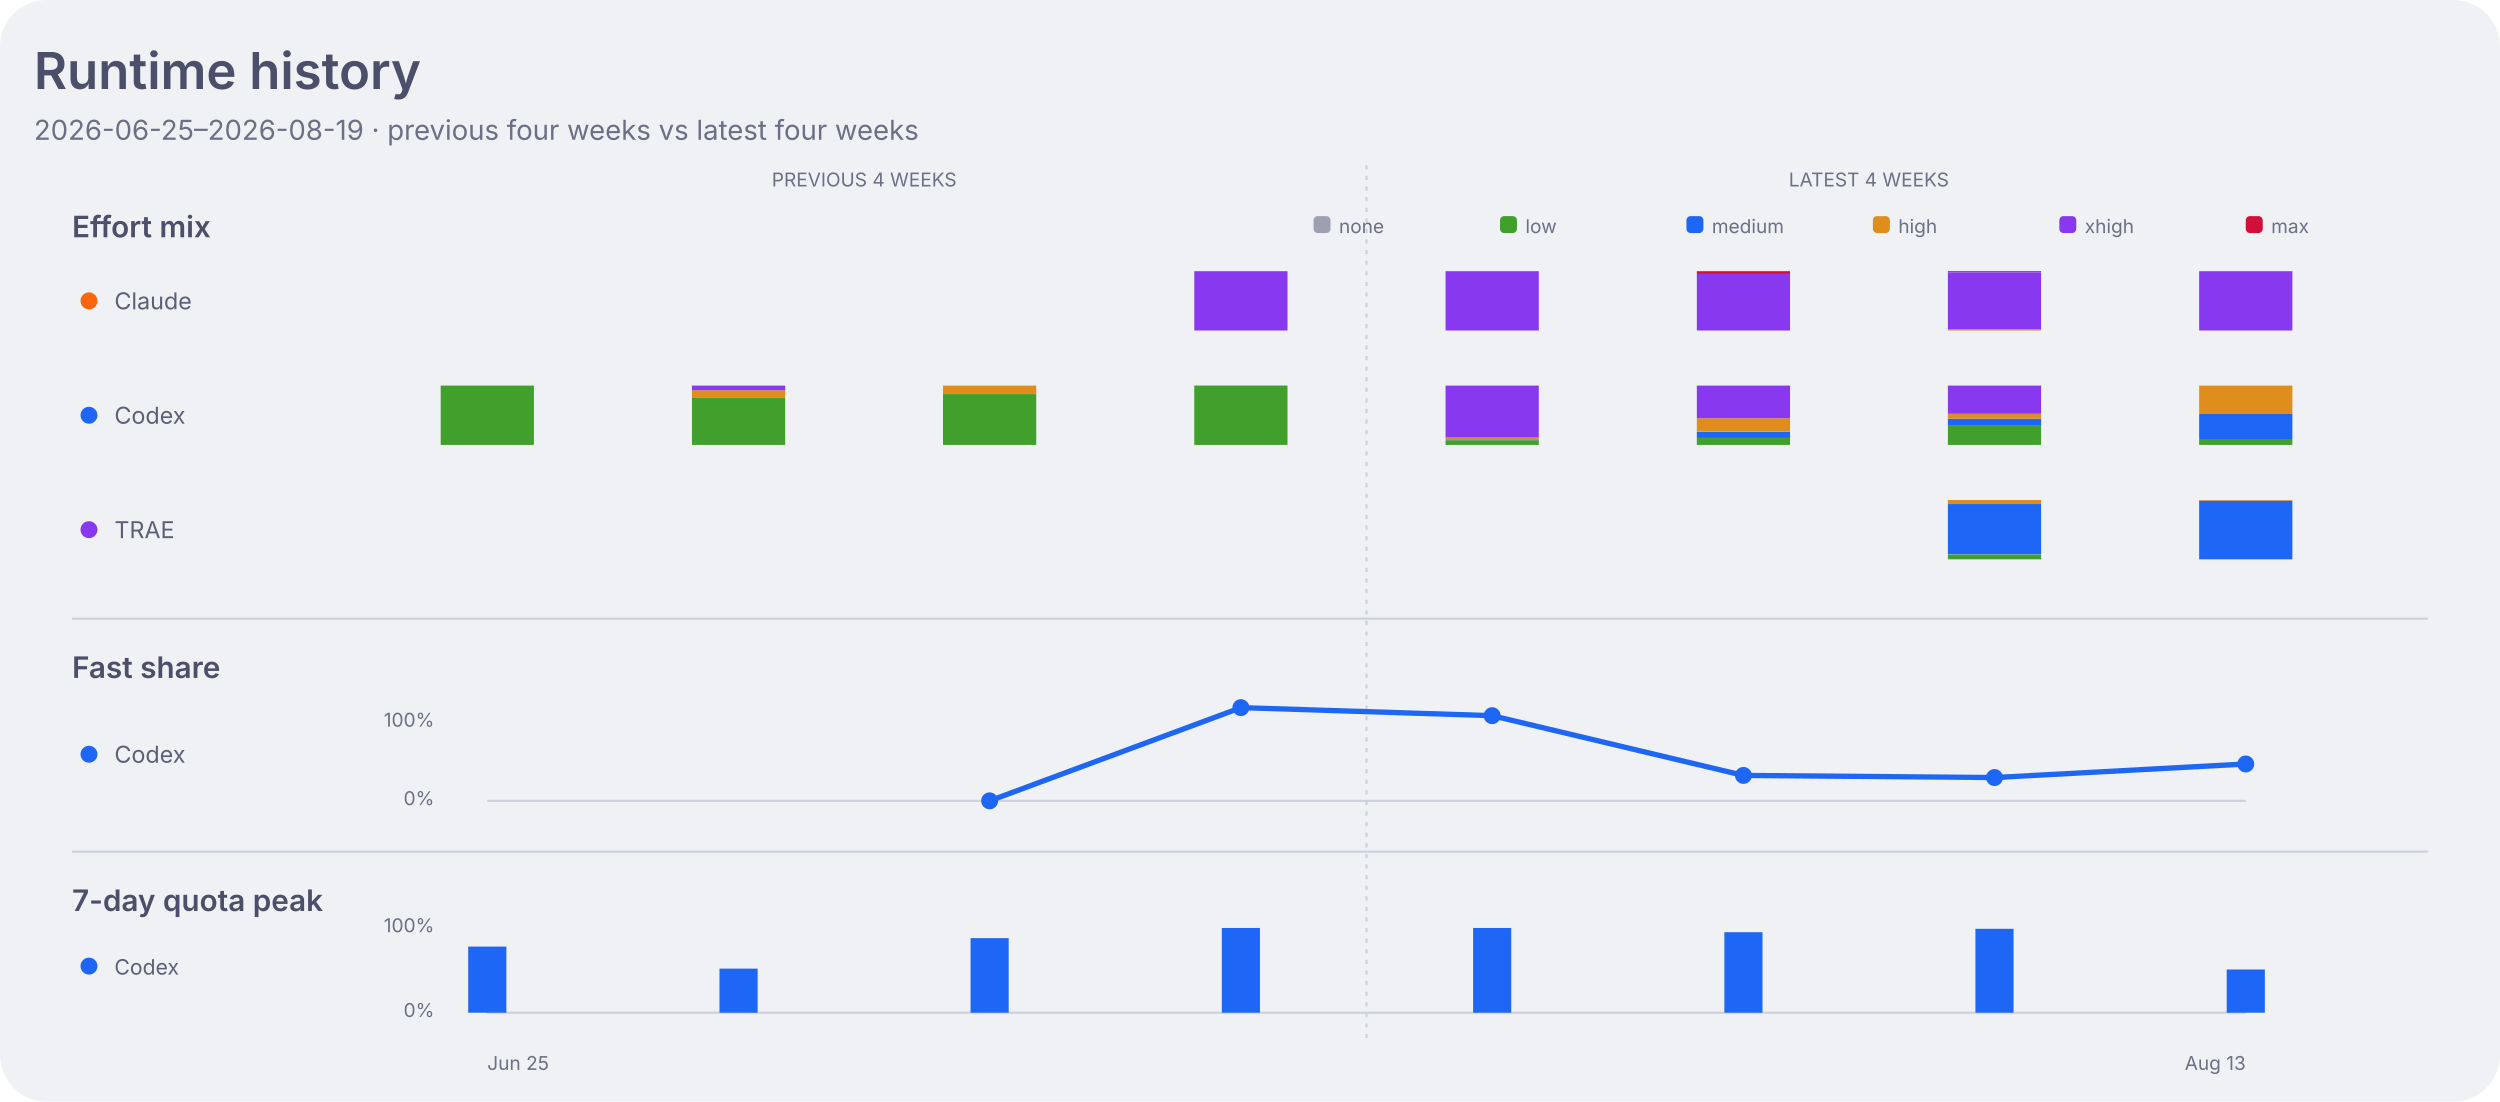
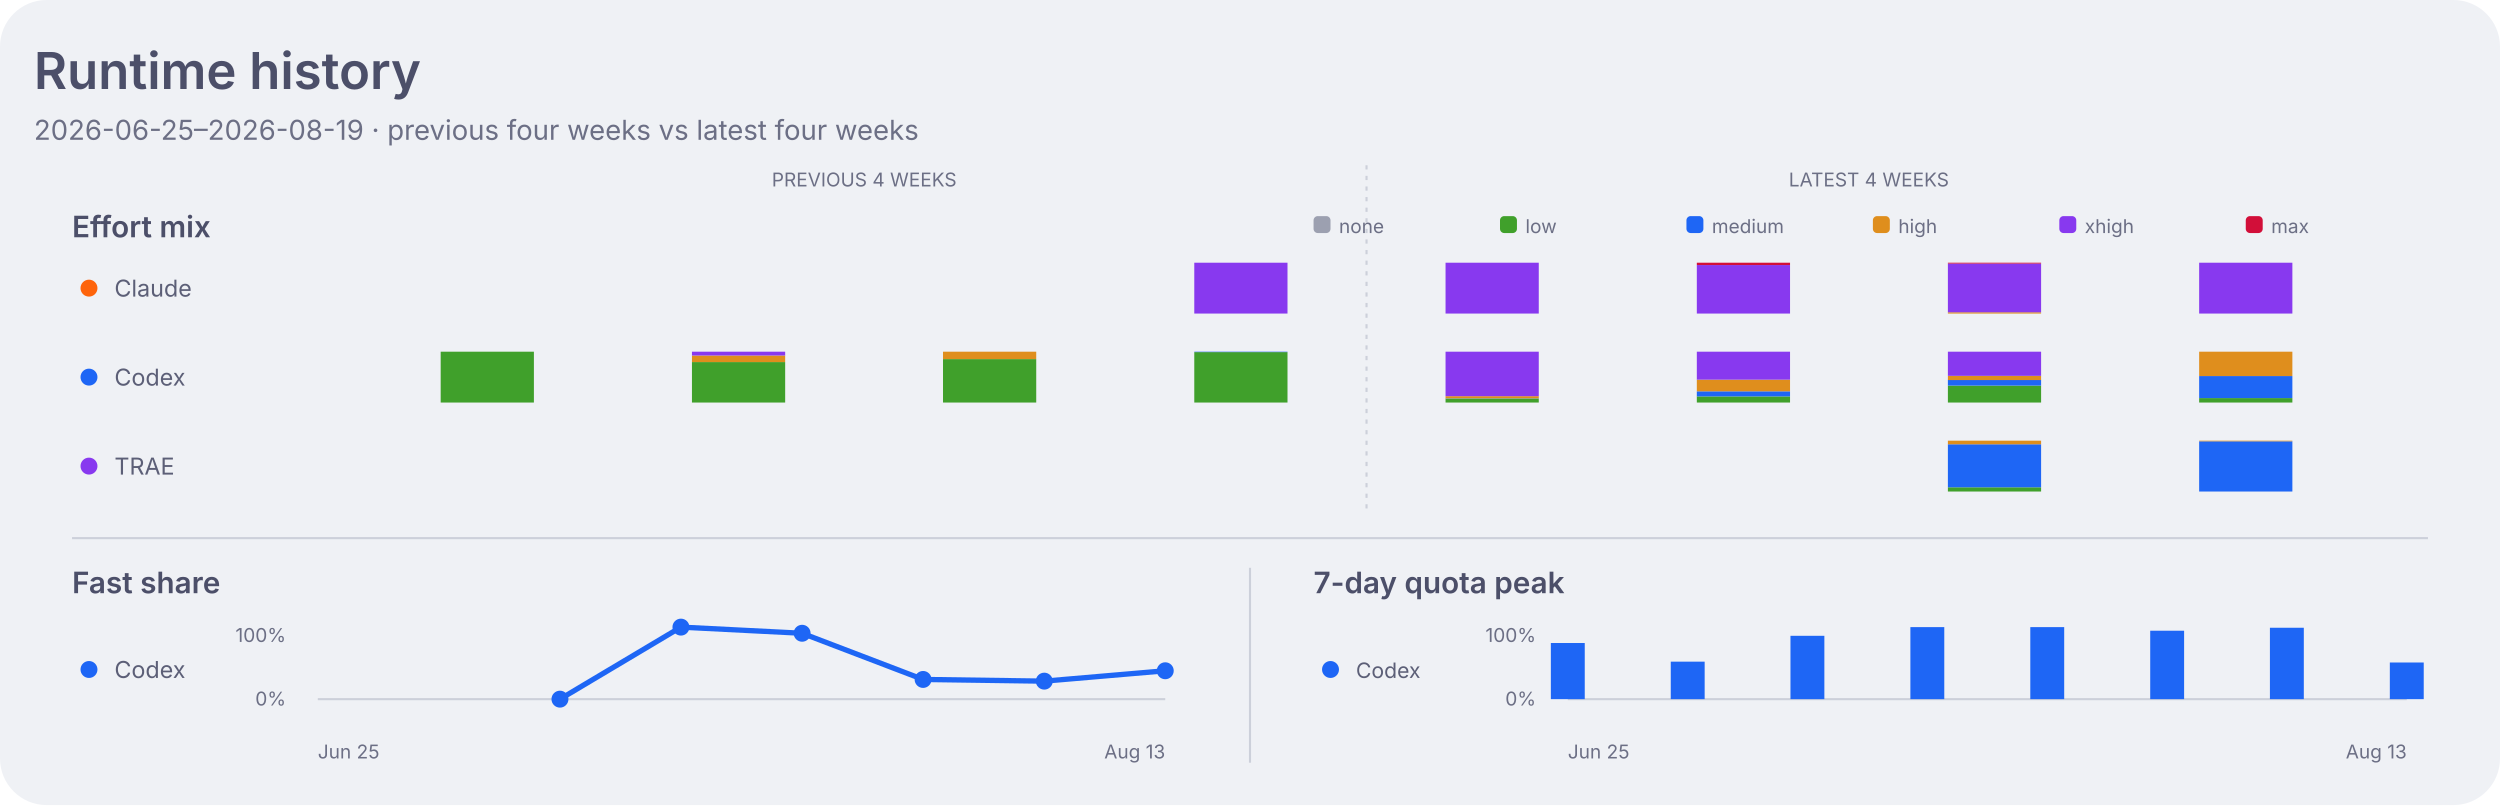
- <svg xmlns="http://www.w3.org/2000/svg" width="1180" height="520" viewBox="0 0 1180 520" role="img" aria-labelledby="title desc">
+ <svg xmlns="http://www.w3.org/2000/svg" width="1180" height="380" viewBox="0 0 1180 380" role="img" aria-labelledby="title desc">
  <style>
    .dashboard-background { fill: #eff1f5; }
    .dashboard-panel { fill: #e6e9ef; }
    .dashboard-primary { fill: #4c4f69; }
    .dashboard-secondary { fill: #5c5f77; }
    .dashboard-muted { fill: #6c6f85; }
    .dashboard-accent { fill: #179299; }
    .dashboard-border { stroke: #ccd0da; }
    .agent-claude { fill: #fe640b; }
    .agent-codex { fill: #1e66f5; }
    .agent-traex { fill: #8839ef; }
    .agent-legacy { fill: #6c6f85; }
    .series-0 { fill: #1e66f5; }
    .series-1 { fill: #fe640b; }
    .series-2 { fill: #40a02b; }
    .series-3 { fill: #8839ef; }
    .series-other { fill: #9ca0b0; }
    .signal-level-1 { fill: #179299; fill-opacity: 0.22; }
    .signal-level-2 { fill: #179299; fill-opacity: 0.45; }
    .signal-level-3 { fill: #179299; fill-opacity: 0.68; }
    .signal-level-4 { fill: #179299; }
    .effort-none { fill: #9ca0b0; }
    .effort-low { fill: #40a02b; }
    .effort-medium { fill: #1e66f5; }
    .effort-high { fill: #df8e1d; }
    .effort-xhigh { fill: #8839ef; }
    .effort-max { fill: #d20f39; }
    .line-codex { fill: none; stroke: #1e66f5; }
    .component-input { fill: #40a02b; }
    .component-output { fill: #df8e1d; }
    .component-cache-write { fill: #179299; }
    .component-cache-read { fill: #7287fd; }
    .heatmap-level-0 { fill: #ccd0da; }
    .heatmap-level-1 { fill: #179299; fill-opacity: 0.25; }
    .heatmap-level-2 { fill: #179299; fill-opacity: 0.5; }
    .heatmap-level-3 { fill: #179299; fill-opacity: 0.75; }
    .heatmap-level-4 { fill: #179299; }
    @media (prefers-color-scheme: dark) {
      .dashboard-background { fill: #1e1e2e; }
      .dashboard-panel { fill: #181825; }
      .dashboard-primary { fill: #cdd6f4; }
      .dashboard-secondary { fill: #bac2de; }
      .dashboard-muted { fill: #a6adc8; }
      .dashboard-accent { fill: #94e2d5; }
      .dashboard-border { stroke: #313244; }
      .agent-claude { fill: #fab387; }
      .agent-codex { fill: #89b4fa; }
      .agent-traex { fill: #cba6f7; }
      .agent-legacy { fill: #a6adc8; }
      .series-0 { fill: #89b4fa; }
      .series-1 { fill: #fab387; }
      .series-2 { fill: #a6e3a1; }
      .series-3 { fill: #cba6f7; }
      .series-other { fill: #7f849c; }
      .signal-level-1 { fill: #94e2d5; fill-opacity: 0.22; }
      .signal-level-2 { fill: #94e2d5; fill-opacity: 0.45; }
      .signal-level-3 { fill: #94e2d5; fill-opacity: 0.68; }
      .signal-level-4 { fill: #94e2d5; }
      .effort-none { fill: #7f849c; }
      .effort-low { fill: #a6e3a1; }
      .effort-medium { fill: #89b4fa; }
      .effort-high { fill: #f9e2af; }
      .effort-xhigh { fill: #cba6f7; }
      .effort-max { fill: #f38ba8; }
      .line-codex { fill: none; stroke: #89b4fa; }
      .component-input { fill: #a6e3a1; }
      .component-output { fill: #f9e2af; }
      .component-cache-write { fill: #94e2d5; }
      .component-cache-read { fill: #b4befe; }
      .heatmap-level-0 { fill: #313244; }
      .heatmap-level-1 { fill: #94e2d5; fill-opacity: 0.25; }
      .heatmap-level-2 { fill: #94e2d5; fill-opacity: 0.5; }
      .heatmap-level-3 { fill: #94e2d5; fill-opacity: 0.75; }
      .heatmap-level-4 { fill: #94e2d5; }
    }
  </style>
-   <rect class="dashboard-background" width="1180" height="520" rx="22" />
+   <rect class="dashboard-background" width="1180" height="380" rx="22" />
  <text class="dashboard-primary" x="16" y="42" font-family="-apple-system,BlinkMacSystemFont,Segoe UI,sans-serif" font-size="24" font-weight="600">Runtime history</text>
  <text class="dashboard-muted" x="16" y="66" font-family="-apple-system,BlinkMacSystemFont,Segoe UI,sans-serif" font-size="13">2026-06-25–2026-08-19 · previous four weeks vs latest four weeks</text>
  <text class="dashboard-muted" x="407.9" y="88" text-anchor="middle" font-family="-apple-system,BlinkMacSystemFont,Segoe UI,sans-serif" font-size="9">PREVIOUS 4 WEEKS</text>
  <text class="dashboard-muted" x="882.1" y="88" text-anchor="middle" font-family="-apple-system,BlinkMacSystemFont,Segoe UI,sans-serif" font-size="9">LATEST 4 WEEKS</text>
-   <line class="dashboard-border" x1="645.0" y1="78" x2="645.0" y2="490" stroke-width="1" stroke-dasharray="2 3" />
+   <line class="dashboard-border" x1="645.0" y1="78" x2="645.0" y2="242" stroke-width="1" stroke-dasharray="2 3" />
  <text class="dashboard-primary" x="34" y="112" font-family="-apple-system,BlinkMacSystemFont,Segoe UI,sans-serif" font-size="14" font-weight="600">Effort mix</text>
  <rect class="effort-none" x="620" y="102" width="8" height="8" rx="2" />
  <text class="dashboard-muted" x="632" y="110" font-family="-apple-system,BlinkMacSystemFont,Segoe UI,sans-serif" font-size="9">none</text>
  <rect class="effort-low" x="708" y="102" width="8" height="8" rx="2" />
  <text class="dashboard-muted" x="720" y="110" font-family="-apple-system,BlinkMacSystemFont,Segoe UI,sans-serif" font-size="9">low</text>
  <rect class="effort-medium" x="796" y="102" width="8" height="8" rx="2" />
  <text class="dashboard-muted" x="808" y="110" font-family="-apple-system,BlinkMacSystemFont,Segoe UI,sans-serif" font-size="9">medium</text>
  <rect class="effort-high" x="884" y="102" width="8" height="8" rx="2" />
  <text class="dashboard-muted" x="896" y="110" font-family="-apple-system,BlinkMacSystemFont,Segoe UI,sans-serif" font-size="9">high</text>
  <rect class="effort-xhigh" x="972" y="102" width="8" height="8" rx="2" />
  <text class="dashboard-muted" x="984" y="110" font-family="-apple-system,BlinkMacSystemFont,Segoe UI,sans-serif" font-size="9">xhigh</text>
  <rect class="effort-max" x="1060" y="102" width="8" height="8" rx="2" />
  <text class="dashboard-muted" x="1072" y="110" font-family="-apple-system,BlinkMacSystemFont,Segoe UI,sans-serif" font-size="9">max</text>
-   <circle class="agent-claude" cx="42" cy="142" r="4" />
-   <text class="dashboard-secondary" x="54" y="146" font-family="-apple-system,BlinkMacSystemFont,Segoe UI,sans-serif" font-size="11">Claude</text>
-   <rect class="effort-xhigh" x="563.7" y="128.0" width="44" height="28.0" data-agent="claude" data-effort="xhigh" data-week="2026-07-16">
-     </rect>
-   <rect class="effort-xhigh" x="682.3" y="128.0" width="44" height="28.0" data-agent="claude" data-effort="xhigh" data-week="2026-07-23">
-     </rect>
-   <rect class="effort-xhigh" x="800.9" y="129.3" width="44" height="26.7" data-agent="claude" data-effort="xhigh" data-week="2026-07-30">
-     </rect>
-   <rect class="effort-max" x="800.9" y="128.0" width="44" height="1.3" data-agent="claude" data-effort="max" data-week="2026-07-30">
-     </rect>
-   <rect class="effort-high" x="919.4" y="155.3" width="44" height="0.7" data-agent="claude" data-effort="high" data-week="2026-08-06">
-     </rect>
-   <rect class="effort-xhigh" x="919.4" y="128.5" width="44" height="26.8" data-agent="claude" data-effort="xhigh" data-week="2026-08-06">
-     </rect>
-   <rect class="effort-max" x="919.4" y="128.0" width="44" height="0.4" data-agent="claude" data-effort="max" data-week="2026-08-06">
-     </rect>
-   <rect class="effort-xhigh" x="1038.0" y="128.0" width="44" height="28.0" data-agent="claude" data-effort="xhigh" data-week="2026-08-13">
-     </rect>
-   <circle class="agent-codex" cx="42" cy="196" r="4" />
-   <text class="dashboard-secondary" x="54" y="200" font-family="-apple-system,BlinkMacSystemFont,Segoe UI,sans-serif" font-size="11">Codex</text>
-   <rect class="effort-low" x="208.0" y="182.0" width="44" height="28.0" data-agent="codex" data-effort="low" data-week="2026-06-25">
-     </rect>
-   <rect class="effort-low" x="326.6" y="187.7" width="44" height="22.3" data-agent="codex" data-effort="low" data-week="2026-07-02">
-     </rect>
-   <rect class="effort-high" x="326.6" y="184.2" width="44" height="3.6" data-agent="codex" data-effort="high" data-week="2026-07-02">
-     </rect>
-   <rect class="effort-xhigh" x="326.6" y="182.0" width="44" height="2.2" data-agent="codex" data-effort="xhigh" data-week="2026-07-02">
-     </rect>
-   <rect class="effort-low" x="445.1" y="186.0" width="44" height="24.0" data-agent="codex" data-effort="low" data-week="2026-07-09">
-     </rect>
-   <rect class="effort-high" x="445.1" y="182.0" width="44" height="4.0" data-agent="codex" data-effort="high" data-week="2026-07-09">
-     </rect>
-   <rect class="effort-low" x="563.7" y="182.2" width="44" height="27.8" data-agent="codex" data-effort="low" data-week="2026-07-16">
-     </rect>
-   <rect class="effort-medium" x="563.7" y="182.0" width="44" height="0.2" data-agent="codex" data-effort="medium" data-week="2026-07-16">
-     </rect>
-   <rect class="effort-low" x="682.3" y="207.8" width="44" height="2.2" data-agent="codex" data-effort="low" data-week="2026-07-23">
-     </rect>
-   <rect class="effort-medium" x="682.3" y="207.7" width="44" height="0.1" data-agent="codex" data-effort="medium" data-week="2026-07-23">
-     </rect>
-   <rect class="effort-high" x="682.3" y="206.5" width="44" height="1.2" data-agent="codex" data-effort="high" data-week="2026-07-23">
-     </rect>
-   <rect class="effort-xhigh" x="682.3" y="182.0" width="44" height="24.5" data-agent="codex" data-effort="xhigh" data-week="2026-07-23">
-     </rect>
-   <rect class="effort-low" x="800.9" y="206.6" width="44" height="3.4" data-agent="codex" data-effort="low" data-week="2026-07-30">
-     </rect>
-   <rect class="effort-medium" x="800.9" y="203.9" width="44" height="2.8" data-agent="codex" data-effort="medium" data-week="2026-07-30">
-     </rect>
-   <rect class="effort-high" x="800.9" y="197.4" width="44" height="6.4" data-agent="codex" data-effort="high" data-week="2026-07-30">
-     </rect>
-   <rect class="effort-xhigh" x="800.9" y="182.0" width="44" height="15.4" data-agent="codex" data-effort="xhigh" data-week="2026-07-30">
-     </rect>
-   <rect class="effort-low" x="919.4" y="200.7" width="44" height="9.3" data-agent="codex" data-effort="low" data-week="2026-08-06">
-     </rect>
-   <rect class="effort-medium" x="919.4" y="197.6" width="44" height="3.2" data-agent="codex" data-effort="medium" data-week="2026-08-06">
-     </rect>
-   <rect class="effort-high" x="919.4" y="195.3" width="44" height="2.3" data-agent="codex" data-effort="high" data-week="2026-08-06">
-     </rect>
-   <rect class="effort-xhigh" x="919.4" y="182.0" width="44" height="13.3" data-agent="codex" data-effort="xhigh" data-week="2026-08-06">
-     </rect>
-   <rect class="effort-low" x="1038.0" y="207.6" width="44" height="2.4" data-agent="codex" data-effort="low" data-week="2026-08-13">
-     </rect>
-   <rect class="effort-medium" x="1038.0" y="195.4" width="44" height="12.2" data-agent="codex" data-effort="medium" data-week="2026-08-13">
-     </rect>
-   <rect class="effort-high" x="1038.0" y="182.0" width="44" height="13.4" data-agent="codex" data-effort="high" data-week="2026-08-13">
-     </rect>
-   <circle class="agent-traex" cx="42" cy="250" r="4" />
-   <text class="dashboard-secondary" x="54" y="254" font-family="-apple-system,BlinkMacSystemFont,Segoe UI,sans-serif" font-size="11">TRAE</text>
-   <rect class="effort-low" x="919.4" y="261.7" width="44" height="2.3" data-agent="traex" data-effort="low" data-week="2026-08-06">
-     </rect>
-   <rect class="effort-medium" x="919.4" y="237.9" width="44" height="23.7" data-agent="traex" data-effort="medium" data-week="2026-08-06">
-     </rect>
-   <rect class="effort-high" x="919.4" y="236.0" width="44" height="1.9" data-agent="traex" data-effort="high" data-week="2026-08-06">
-     </rect>
-   <rect class="effort-medium" x="1038.0" y="236.3" width="44" height="27.7" data-agent="traex" data-effort="medium" data-week="2026-08-13">
-     </rect>
-   <rect class="effort-high" x="1038.0" y="236.0" width="44" height="0.3" data-agent="traex" data-effort="high" data-week="2026-08-13">
-     </rect>
-   <line class="dashboard-border" x1="34" y1="292" x2="1146" y2="292" stroke-width="1" />
-   <text class="dashboard-primary" x="34" y="320" font-family="-apple-system,BlinkMacSystemFont,Segoe UI,sans-serif" font-size="14" font-weight="600">Fast share</text>
-   <circle class="agent-codex" cx="42" cy="356" r="4" />
-   <text class="dashboard-secondary" x="54" y="360" font-family="-apple-system,BlinkMacSystemFont,Segoe UI,sans-serif" font-size="11">Codex</text>
-   <text class="dashboard-muted" x="205" y="343" text-anchor="end" font-family="-apple-system,BlinkMacSystemFont,Segoe UI,sans-serif" font-size="9">100%</text>
-   <text class="dashboard-muted" x="205" y="380" text-anchor="end" font-family="-apple-system,BlinkMacSystemFont,Segoe UI,sans-serif" font-size="9">0%</text>
-   <line class="dashboard-border" x1="230.0" y1="378" x2="1060.0" y2="378" stroke-width="1" />
-   <path class="line-codex" d="M 467.1 378.0 L 585.7 334.0 L 704.3 337.8 L 822.9 366.0 L 941.4 367.0 L 1060.0 360.6" stroke-width="2.5" stroke-linecap="round" stroke-linejoin="round" />
-   <circle class="agent-codex" cx="467.1" cy="378.0" r="4">
-     </circle>
-   <circle class="agent-codex" cx="585.7" cy="334.0" r="4">
-     </circle>
-   <circle class="agent-codex" cx="704.3" cy="337.8" r="4">
-     </circle>
-   <circle class="agent-codex" cx="822.9" cy="366.0" r="4">
-     </circle>
-   <circle class="agent-codex" cx="941.4" cy="367.0" r="4">
-     </circle>
-   <circle class="agent-codex" cx="1060.0" cy="360.6" r="4">
-     </circle>
-   <line class="dashboard-border" x1="34" y1="402" x2="1146" y2="402" stroke-width="1" />
-   <text class="dashboard-primary" x="34" y="430" font-family="-apple-system,BlinkMacSystemFont,Segoe UI,sans-serif" font-size="14" font-weight="600">7-day quota peak</text>
-   <circle class="agent-codex" cx="42" cy="456" r="4" />
-   <text class="dashboard-secondary" x="54" y="460" font-family="-apple-system,BlinkMacSystemFont,Segoe UI,sans-serif" font-size="10">Codex</text>
-   <text class="dashboard-muted" x="205" y="440" text-anchor="end" font-family="-apple-system,BlinkMacSystemFont,Segoe UI,sans-serif" font-size="9">100%</text>
-   <text class="dashboard-muted" x="205" y="480" text-anchor="end" font-family="-apple-system,BlinkMacSystemFont,Segoe UI,sans-serif" font-size="9">0%</text>
-   <line class="dashboard-border" x1="230.0" y1="478" x2="1060.0" y2="478" stroke-width="1" />
-   <rect class="agent-codex" x="221.0" y="446.8" width="18" height="31.2" data-agent="codex" data-week="2026-06-25">
-     </rect>
-   <rect class="agent-codex" x="339.6" y="457.2" width="18" height="20.8" data-agent="codex" data-week="2026-07-02">
-     </rect>
-   <rect class="agent-codex" x="458.1" y="442.8" width="18" height="35.2" data-agent="codex" data-week="2026-07-09">
-     </rect>
-   <rect class="agent-codex" x="576.7" y="438.0" width="18" height="40.0" data-agent="codex" data-week="2026-07-16">
-     </rect>
-   <rect class="agent-codex" x="695.3" y="438.0" width="18" height="40.0" data-agent="codex" data-week="2026-07-23">
-     </rect>
-   <rect class="agent-codex" x="813.9" y="440.0" width="18" height="38.0" data-agent="codex" data-week="2026-07-30">
-     </rect>
-   <rect class="agent-codex" x="932.4" y="438.4" width="18" height="39.6" data-agent="codex" data-week="2026-08-06">
-     </rect>
-   <rect class="agent-codex" x="1051.0" y="457.6" width="18" height="20.4" data-agent="codex" data-week="2026-08-13">
-     </rect>
-   <text class="dashboard-muted" x="230.0" y="505" font-family="-apple-system,BlinkMacSystemFont,Segoe UI,sans-serif" font-size="9">Jun 25</text>
-   <text class="dashboard-muted" x="1060.0" y="505" text-anchor="end" font-family="-apple-system,BlinkMacSystemFont,Segoe UI,sans-serif" font-size="9">Aug 13</text>
+   <circle class="agent-claude" cx="42" cy="136" r="4" />
+   <text class="dashboard-secondary" x="54" y="140" font-family="-apple-system,BlinkMacSystemFont,Segoe UI,sans-serif" font-size="11">Claude</text>
+   <rect class="effort-xhigh" x="563.7" y="124.0" width="44" height="24.0" data-agent="claude" data-effort="xhigh" data-week="2026-07-16">
+     </rect>
+   <rect class="effort-xhigh" x="682.3" y="124.0" width="44" height="24.0" data-agent="claude" data-effort="xhigh" data-week="2026-07-23">
+     </rect>
+   <rect class="effort-xhigh" x="800.9" y="125.1" width="44" height="22.9" data-agent="claude" data-effort="xhigh" data-week="2026-07-30">
+     </rect>
+   <rect class="effort-max" x="800.9" y="124.0" width="44" height="1.1" data-agent="claude" data-effort="max" data-week="2026-07-30">
+     </rect>
+   <rect class="effort-high" x="919.4" y="147.4" width="44" height="0.6" data-agent="claude" data-effort="high" data-week="2026-08-06">
+     </rect>
+   <rect class="effort-xhigh" x="919.4" y="124.4" width="44" height="23.0" data-agent="claude" data-effort="xhigh" data-week="2026-08-06">
+     </rect>
+   <rect class="effort-max" x="919.4" y="124.0" width="44" height="0.4" data-agent="claude" data-effort="max" data-week="2026-08-06">
+     </rect>
+   <rect class="effort-xhigh" x="1038.0" y="124.0" width="44" height="24.0" data-agent="claude" data-effort="xhigh" data-week="2026-08-13">
+     </rect>
+   <circle class="agent-codex" cx="42" cy="178" r="4" />
+   <text class="dashboard-secondary" x="54" y="182" font-family="-apple-system,BlinkMacSystemFont,Segoe UI,sans-serif" font-size="11">Codex</text>
+   <rect class="effort-low" x="208.0" y="166.0" width="44" height="24.0" data-agent="codex" data-effort="low" data-week="2026-06-25">
+     </rect>
+   <rect class="effort-low" x="326.6" y="170.9" width="44" height="19.1" data-agent="codex" data-effort="low" data-week="2026-07-02">
+     </rect>
+   <rect class="effort-high" x="326.6" y="167.8" width="44" height="3.1" data-agent="codex" data-effort="high" data-week="2026-07-02">
+     </rect>
+   <rect class="effort-xhigh" x="326.6" y="166.0" width="44" height="1.8" data-agent="codex" data-effort="xhigh" data-week="2026-07-02">
+     </rect>
+   <rect class="effort-low" x="445.1" y="169.5" width="44" height="20.5" data-agent="codex" data-effort="low" data-week="2026-07-09">
+     </rect>
+   <rect class="effort-high" x="445.1" y="166.0" width="44" height="3.5" data-agent="codex" data-effort="high" data-week="2026-07-09">
+     </rect>
+   <rect class="effort-low" x="563.7" y="166.2" width="44" height="23.8" data-agent="codex" data-effort="low" data-week="2026-07-16">
+     </rect>
+   <rect class="effort-medium" x="563.7" y="166.0" width="44" height="0.2" data-agent="codex" data-effort="medium" data-week="2026-07-16">
+     </rect>
+   <rect class="effort-low" x="682.3" y="188.1" width="44" height="1.9" data-agent="codex" data-effort="low" data-week="2026-07-23">
+     </rect>
+   <rect class="effort-medium" x="682.3" y="188.0" width="44" height="0.1" data-agent="codex" data-effort="medium" data-week="2026-07-23">
+     </rect>
+   <rect class="effort-high" x="682.3" y="187.0" width="44" height="1.0" data-agent="codex" data-effort="high" data-week="2026-07-23">
+     </rect>
+   <rect class="effort-xhigh" x="682.3" y="166.0" width="44" height="21.0" data-agent="codex" data-effort="xhigh" data-week="2026-07-23">
+     </rect>
+   <rect class="effort-low" x="800.9" y="187.1" width="44" height="2.9" data-agent="codex" data-effort="low" data-week="2026-07-30">
+     </rect>
+   <rect class="effort-medium" x="800.9" y="184.7" width="44" height="2.4" data-agent="codex" data-effort="medium" data-week="2026-07-30">
+     </rect>
+   <rect class="effort-high" x="800.9" y="179.2" width="44" height="5.5" data-agent="codex" data-effort="high" data-week="2026-07-30">
+     </rect>
+   <rect class="effort-xhigh" x="800.9" y="166.0" width="44" height="13.2" data-agent="codex" data-effort="xhigh" data-week="2026-07-30">
+     </rect>
+   <rect class="effort-low" x="919.4" y="182.0" width="44" height="8.0" data-agent="codex" data-effort="low" data-week="2026-08-06">
+     </rect>
+   <rect class="effort-medium" x="919.4" y="179.3" width="44" height="2.7" data-agent="codex" data-effort="medium" data-week="2026-08-06">
+     </rect>
+   <rect class="effort-high" x="919.4" y="177.4" width="44" height="2.0" data-agent="codex" data-effort="high" data-week="2026-08-06">
+     </rect>
+   <rect class="effort-xhigh" x="919.4" y="166.0" width="44" height="11.4" data-agent="codex" data-effort="xhigh" data-week="2026-08-06">
+     </rect>
+   <rect class="effort-low" x="1038.0" y="187.9" width="44" height="2.1" data-agent="codex" data-effort="low" data-week="2026-08-13">
+     </rect>
+   <rect class="effort-medium" x="1038.0" y="177.5" width="44" height="10.4" data-agent="codex" data-effort="medium" data-week="2026-08-13">
+     </rect>
+   <rect class="effort-high" x="1038.0" y="166.0" width="44" height="11.5" data-agent="codex" data-effort="high" data-week="2026-08-13">
+     </rect>
+   <circle class="agent-traex" cx="42" cy="220" r="4" />
+   <text class="dashboard-secondary" x="54" y="224" font-family="-apple-system,BlinkMacSystemFont,Segoe UI,sans-serif" font-size="11">TRAE</text>
+   <rect class="effort-low" x="919.4" y="230.0" width="44" height="2.0" data-agent="traex" data-effort="low" data-week="2026-08-06">
+     </rect>
+   <rect class="effort-medium" x="919.4" y="209.7" width="44" height="20.3" data-agent="traex" data-effort="medium" data-week="2026-08-06">
+     </rect>
+   <rect class="effort-high" x="919.4" y="208.0" width="44" height="1.7" data-agent="traex" data-effort="high" data-week="2026-08-06">
+     </rect>
+   <rect class="effort-medium" x="1038.0" y="208.3" width="44" height="23.7" data-agent="traex" data-effort="medium" data-week="2026-08-13">
+     </rect>
+   <rect class="effort-high" x="1038.0" y="208.0" width="44" height="0.3" data-agent="traex" data-effort="high" data-week="2026-08-13">
+     </rect>
+   <line class="dashboard-border" x1="34" y1="254" x2="1146" y2="254" stroke-width="1" />
+   <line class="dashboard-border" x1="590" y1="268" x2="590" y2="360" stroke-width="1" />
+   <text class="dashboard-primary" x="34" y="280" font-family="-apple-system,BlinkMacSystemFont,Segoe UI,sans-serif" font-size="14" font-weight="600">Fast share</text>
+   <circle class="agent-codex" cx="42" cy="316" r="4" />
+   <text class="dashboard-secondary" x="54" y="320" font-family="-apple-system,BlinkMacSystemFont,Segoe UI,sans-serif" font-size="11">Codex</text>
+   <text class="dashboard-muted" x="135" y="303" text-anchor="end" font-family="-apple-system,BlinkMacSystemFont,Segoe UI,sans-serif" font-size="9">100%</text>
+   <text class="dashboard-muted" x="135" y="333" text-anchor="end" font-family="-apple-system,BlinkMacSystemFont,Segoe UI,sans-serif" font-size="9">0%</text>
+   <line class="dashboard-border" x1="150.0" y1="330" x2="550.0" y2="330" stroke-width="1" />
+   <path class="line-codex" d="M 264.3 330.0 L 321.4 296.0 L 378.6 298.9 L 435.7 320.7 L 492.9 321.5 L 550.0 316.6" stroke-width="2.5" stroke-linecap="round" stroke-linejoin="round" />
+   <circle class="agent-codex" cx="264.3" cy="330.0" r="4">
+     </circle>
+   <circle class="agent-codex" cx="321.4" cy="296.0" r="4">
+     </circle>
+   <circle class="agent-codex" cx="378.6" cy="298.9" r="4">
+     </circle>
+   <circle class="agent-codex" cx="435.7" cy="320.7" r="4">
+     </circle>
+   <circle class="agent-codex" cx="492.9" cy="321.5" r="4">
+     </circle>
+   <circle class="agent-codex" cx="550.0" cy="316.6" r="4">
+     </circle>
+   <text class="dashboard-primary" x="620" y="280" font-family="-apple-system,BlinkMacSystemFont,Segoe UI,sans-serif" font-size="14" font-weight="600">7-day quota peak</text>
+   <circle class="agent-codex" cx="628" cy="316" r="4" />
+   <text class="dashboard-secondary" x="640" y="320" font-family="-apple-system,BlinkMacSystemFont,Segoe UI,sans-serif" font-size="10">Codex</text>
+   <text class="dashboard-muted" x="725" y="303" text-anchor="end" font-family="-apple-system,BlinkMacSystemFont,Segoe UI,sans-serif" font-size="9">100%</text>
+   <text class="dashboard-muted" x="725" y="333" text-anchor="end" font-family="-apple-system,BlinkMacSystemFont,Segoe UI,sans-serif" font-size="9">0%</text>
+   <line class="dashboard-border" x1="740" y1="330" x2="1136" y2="330" stroke-width="1" />
+   <rect class="agent-codex" x="732.0" y="303.5" width="16" height="26.5" data-agent="codex" data-week="2026-06-25">
+     </rect>
+   <rect class="agent-codex" x="788.6" y="312.3" width="16" height="17.7" data-agent="codex" data-week="2026-07-02">
+     </rect>
+   <rect class="agent-codex" x="845.1" y="300.1" width="16" height="29.9" data-agent="codex" data-week="2026-07-09">
+     </rect>
+   <rect class="agent-codex" x="901.7" y="296.0" width="16" height="34.0" data-agent="codex" data-week="2026-07-16">
+     </rect>
+   <rect class="agent-codex" x="958.3" y="296.0" width="16" height="34.0" data-agent="codex" data-week="2026-07-23">
+     </rect>
+   <rect class="agent-codex" x="1014.9" y="297.7" width="16" height="32.3" data-agent="codex" data-week="2026-07-30">
+     </rect>
+   <rect class="agent-codex" x="1071.4" y="296.3" width="16" height="33.7" data-agent="codex" data-week="2026-08-06">
+     </rect>
+   <rect class="agent-codex" x="1128.0" y="312.7" width="16" height="17.3" data-agent="codex" data-week="2026-08-13">
+     </rect>
+   <text class="dashboard-muted" x="150.0" y="358" font-family="-apple-system,BlinkMacSystemFont,Segoe UI,sans-serif" font-size="9">Jun 25</text>
+   <text class="dashboard-muted" x="550.0" y="358" text-anchor="end" font-family="-apple-system,BlinkMacSystemFont,Segoe UI,sans-serif" font-size="9">Aug 13</text>
+   <text class="dashboard-muted" x="740.0" y="358" font-family="-apple-system,BlinkMacSystemFont,Segoe UI,sans-serif" font-size="9">Jun 25</text>
+   <text class="dashboard-muted" x="1136.0" y="358" text-anchor="end" font-family="-apple-system,BlinkMacSystemFont,Segoe UI,sans-serif" font-size="9">Aug 13</text>
</svg>
